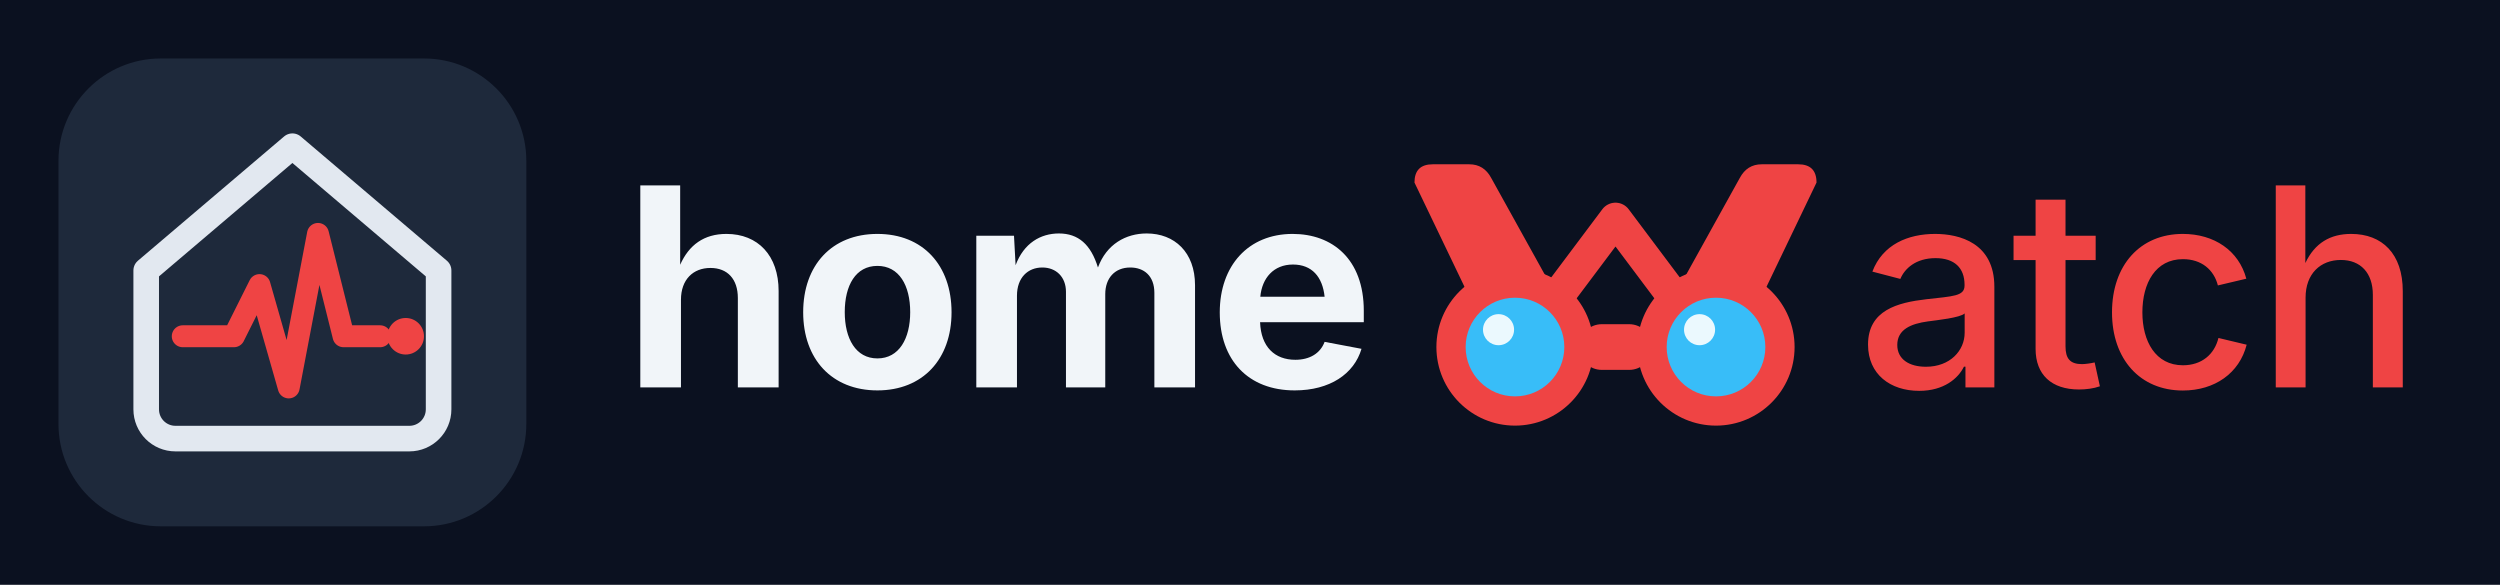
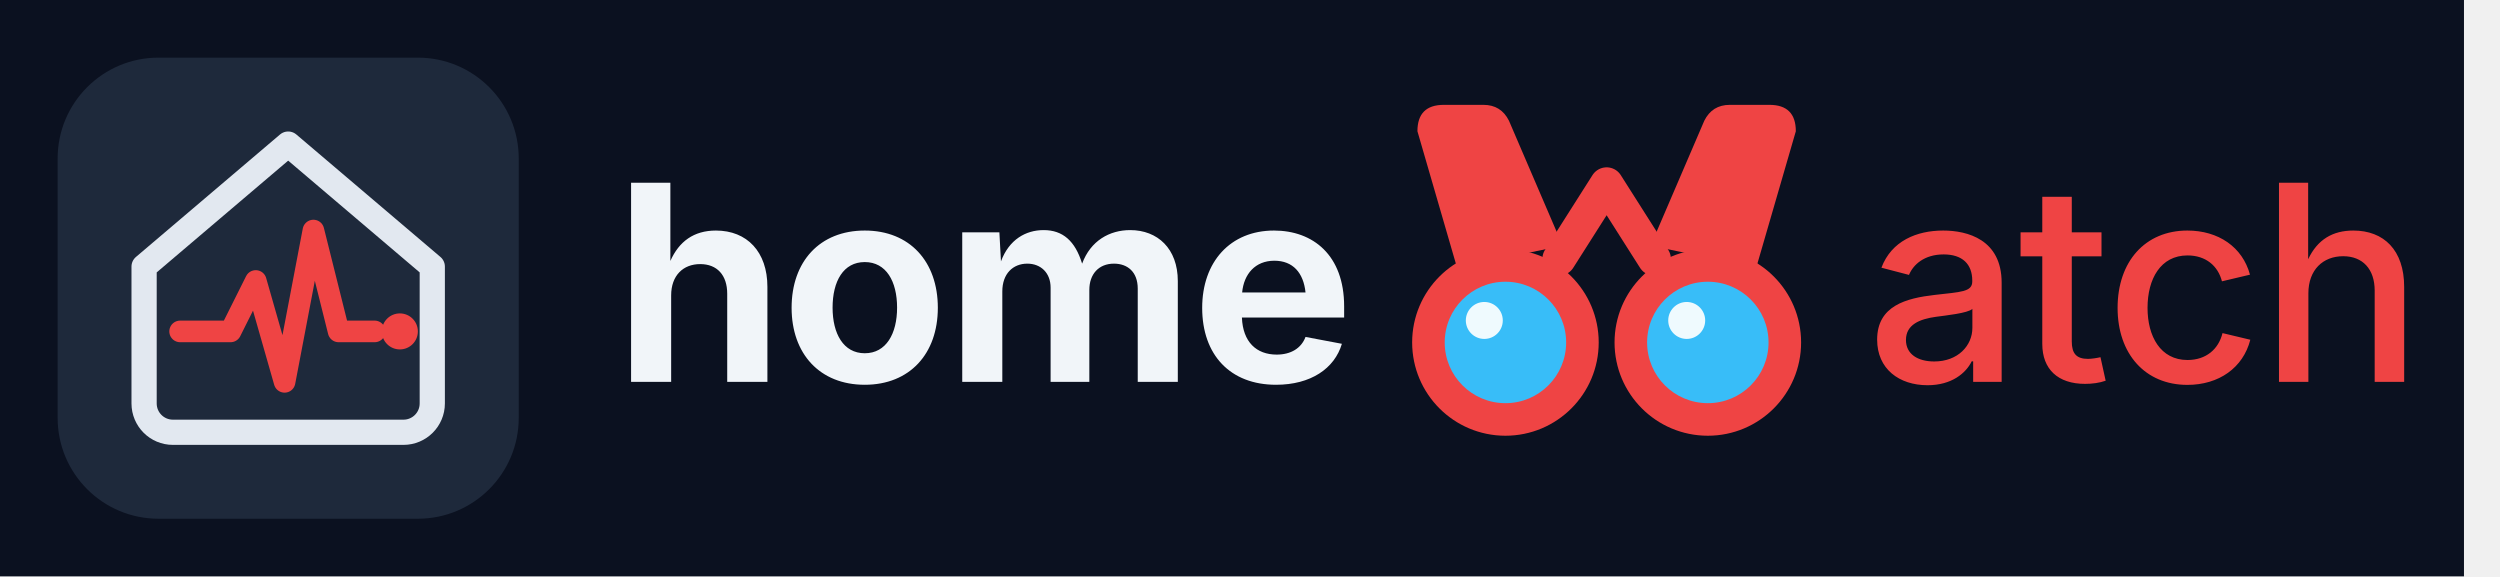
- <svg xmlns="http://www.w3.org/2000/svg" viewBox="0 0 342 80" width="684" height="160" role="img" aria-label="homeWatch">
+ <svg xmlns="http://www.w3.org/2000/svg" viewBox="0 0 347 80" width="694" height="160" role="img" aria-label="homeWatch">
  <rect width="342" height="80" fill="#0B1120" />
  <g transform="translate(8 8)">
    <rect width="64" height="64" rx="14" fill="#1E293B" />
    <path d="M32 12 L52 29 V48 a4 4 0 0 1 -4 4 H16 a4 4 0 0 1 -4 -4 V29 Z" fill="none" stroke="#E2E8F0" stroke-width="3.5" stroke-linejoin="round" />
    <path d="M17 38 H24 L27.5 31 L31.5 45 L35.5 24 L39 38 H44" fill="none" stroke="#EF4444" stroke-width="3" stroke-linecap="round" stroke-linejoin="round" />
    <circle cx="47.5" cy="38" r="2.5" fill="#EF4444" />
  </g>
  <text x="188" y="53" text-anchor="end" font-family="Inter, 'Segoe UI', Helvetica, Arial, sans-serif" font-size="38" letter-spacing="-0.5" font-weight="700" fill="#F1F5F9">home</text>
-   <g transform="translate(191 20.6) scale(1.25)" fill="#EF4444">
-     <path d="M2 3.5Q2 1.5 4 1.5L8 1.5Q9.6 1.5 10.4 3L16.5 14L8 16Z" />
-     <path d="M46 3.5Q46 1.5 44 1.5L40 1.5Q38.4 1.5 37.6 3L31.5 14L40 16Z" />
-     <path d="M18 15.5L24 7.5L30 15.5" fill="none" stroke="#EF4444" stroke-width="3.6" stroke-linecap="round" stroke-linejoin="round" />
-     <circle cx="13" cy="21.5" r="8.6" />
-     <circle cx="35" cy="21.5" r="8.6" />
-     <rect x="20" y="19" width="8" height="5" rx="2.5" />
-     <circle cx="13" cy="21.5" r="5.4" fill="#38BDF8" />
-     <circle cx="35" cy="21.5" r="5.4" fill="#38BDF8" />
-     <circle cx="11.2" cy="19.6" r="1.7" fill="#fff" opacity=".9" />
-     <circle cx="33.2" cy="19.6" r="1.7" fill="#fff" opacity=".9" />
-   </g>
-   <text x="254" y="53" font-family="Inter, 'Segoe UI', Helvetica, Arial, sans-serif" font-size="38" letter-spacing="-0.5" font-weight="500" fill="#EF4444">atch</text>
+   <svg x="190" y="11.5" width="66" height="51.3" viewBox="-2 -1 54 42">
+     <path d="M3.5 4.5Q3.5 1.5 6.5 1.5L11 1.5Q13 1.5 13.9 3.3L20 17.5L8 20Z" fill="#EF4444" />
+     <path d="M46.5 4.5Q46.5 1.5 43.5 1.5L39 1.5Q37 1.5 36.1 3.3L30 17.5L42 20Z" fill="#EF4444" />
+     <path d="M19.6 19L25 10.5L30.4 19" fill="none" stroke="#EF4444" stroke-width="3.8" stroke-linecap="round" stroke-linejoin="round" />
+     <circle cx="13.5" cy="28.5" r="10.6" fill="#EF4444" />
+     <circle cx="13.5" cy="28.5" r="6.9" fill="#38bdf8" />
+     <circle cx="11.1" cy="26.0" r="2.1" fill="#fff" opacity=".92" />
+     <circle cx="36.5" cy="28.5" r="10.6" fill="#EF4444" />
+     <circle cx="36.5" cy="28.5" r="6.9" fill="#38bdf8" />
+     <circle cx="34.1" cy="26.0" r="2.1" fill="#fff" opacity=".92" />
+   </svg>
+   <text x="259" y="53" font-family="Inter, 'Segoe UI', Helvetica, Arial, sans-serif" font-size="38" letter-spacing="-0.5" font-weight="500" fill="#EF4444">atch</text>
</svg>
